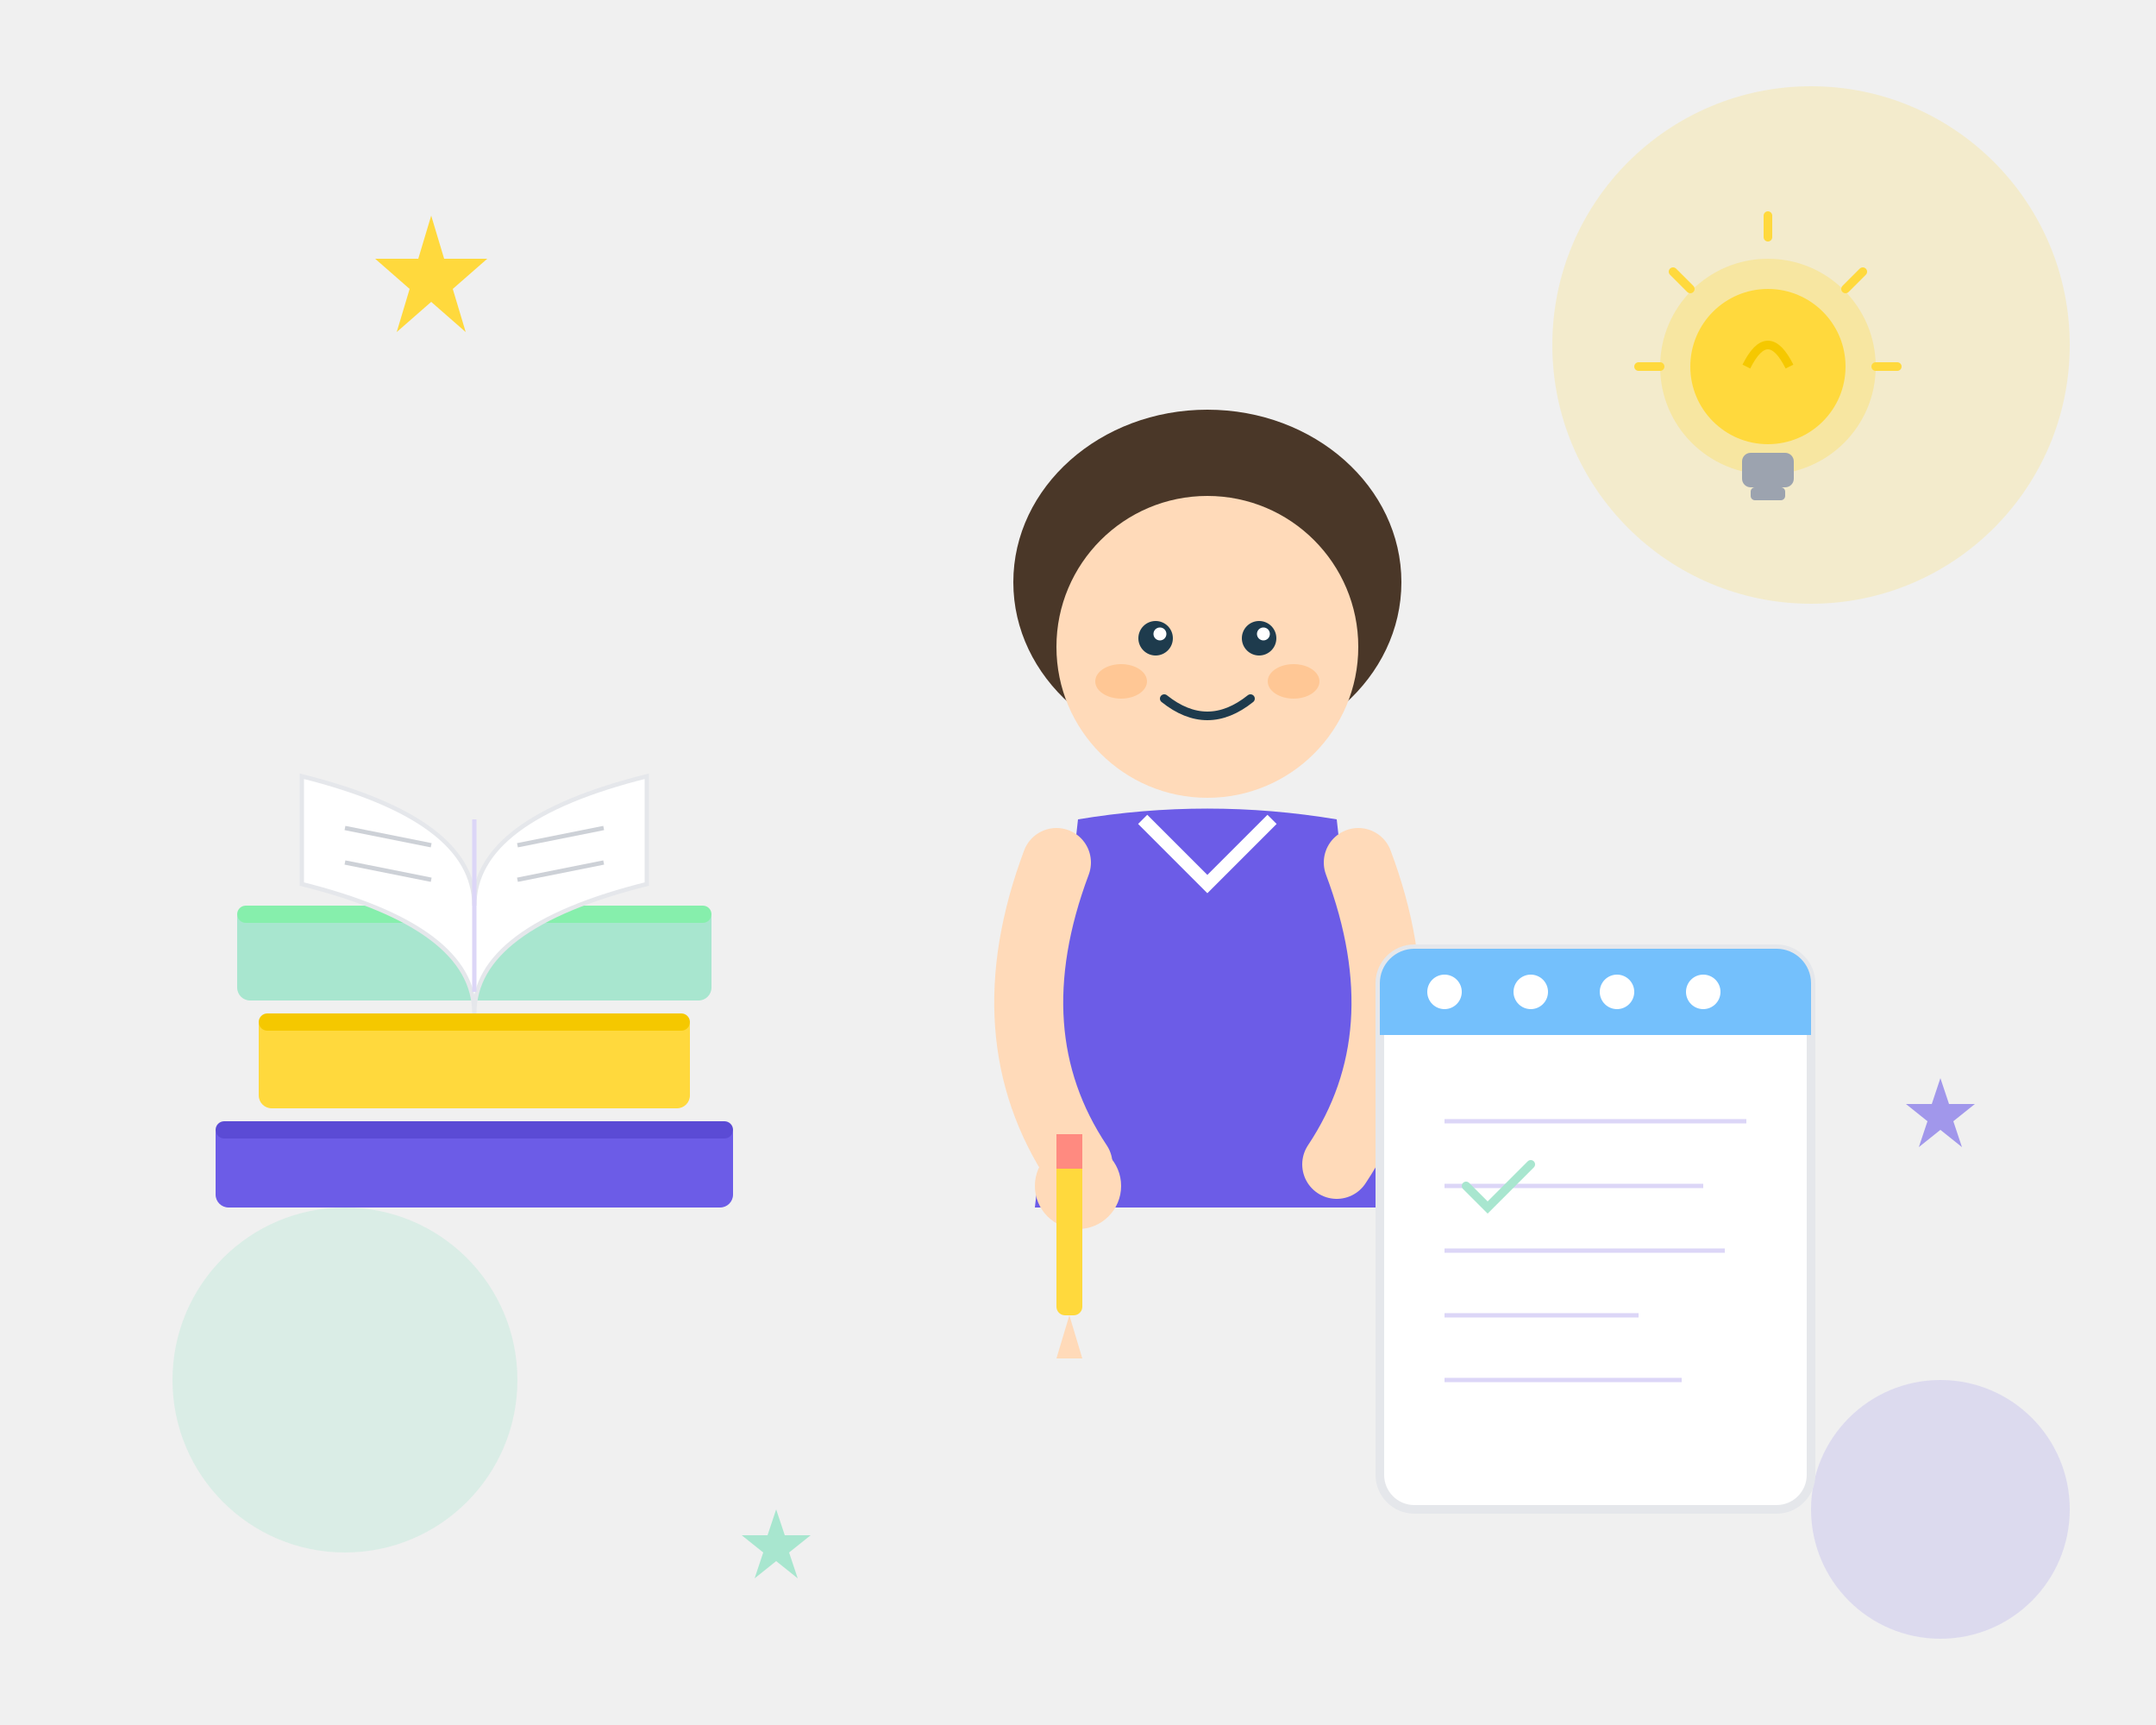
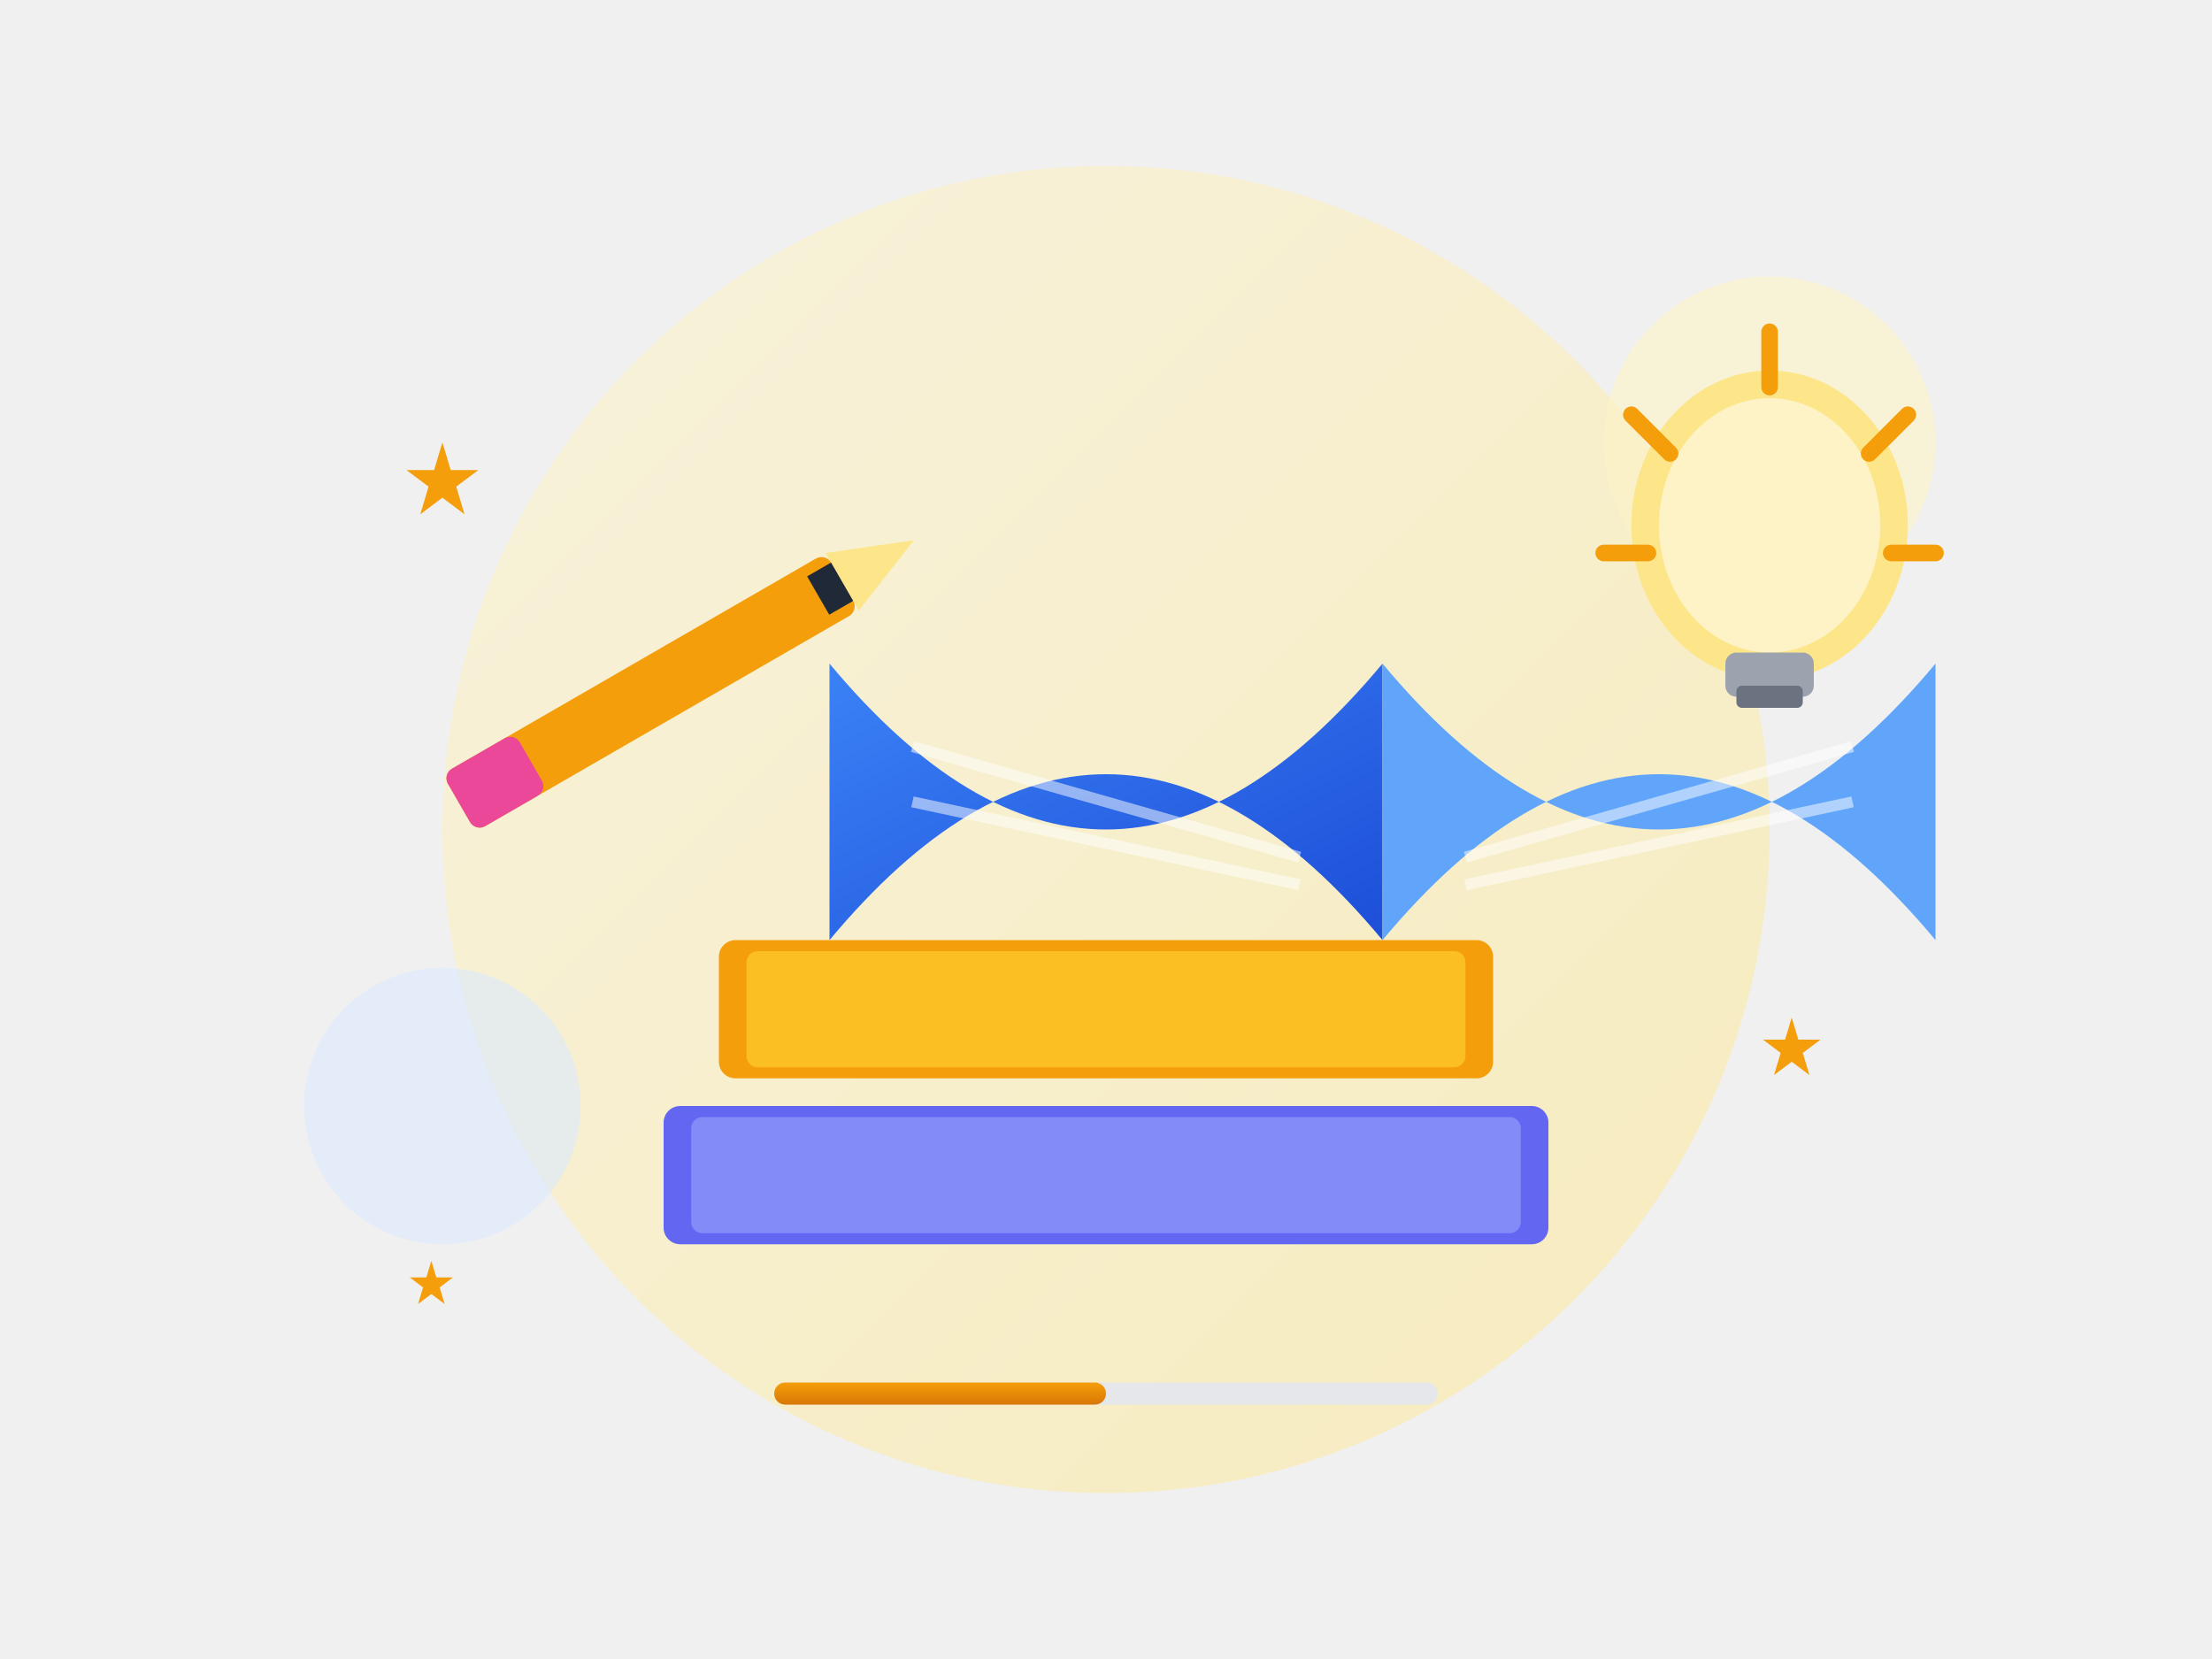
- <svg xmlns="http://www.w3.org/2000/svg" viewBox="0 0 500 400" fill="none">
-   <circle cx="420" cy="80" r="60" fill="#FFD93D" opacity="0.2" />
-   <circle cx="80" cy="320" r="40" fill="#A8E6CF" opacity="0.3" />
-   <circle cx="450" cy="350" r="30" fill="#6C5CE7" opacity="0.15" />
-   <g transform="translate(50, 180)">
-     <rect x="0" y="80" width="120" height="20" rx="3" fill="#6C5CE7" />
-     <rect x="0" y="80" width="120" height="4" rx="2" fill="#5B4BD5" />
-     <rect x="10" y="55" width="100" height="22" rx="3" fill="#FFD93D" />
-     <rect x="10" y="55" width="100" height="4" rx="2" fill="#F5C800" />
-     <rect x="5" y="30" width="110" height="22" rx="3" fill="#A8E6CF" />
-     <rect x="5" y="30" width="110" height="4" rx="2" fill="#86EFAC" />
-     <path d="M20 0 Q60 10 60 30 L60 30 Q60 10 100 0 L100 25 Q60 35 60 55 Q60 35 20 25 Z" fill="white" stroke="#E5E7EB" stroke-width="1" />
-     <line x1="60" y1="10" x2="60" y2="50" stroke="#DCD6F7" stroke-width="1" />
-     <line x1="30" y1="12" x2="50" y2="16" stroke="#9CA3AF" stroke-width="1" opacity="0.5" />
-     <line x1="30" y1="20" x2="50" y2="24" stroke="#9CA3AF" stroke-width="1" opacity="0.5" />
-     <line x1="70" y1="16" x2="90" y2="12" stroke="#9CA3AF" stroke-width="1" opacity="0.5" />
-     <line x1="70" y1="24" x2="90" y2="20" stroke="#9CA3AF" stroke-width="1" opacity="0.5" />
+ <svg xmlns="http://www.w3.org/2000/svg" viewBox="0 0 400 300">
+   <defs>
+     <linearGradient id="grad1" x1="0%" y1="0%" x2="100%" y2="100%">
+       <stop offset="0%" style="stop-color:#FEF3C7;stop-opacity:1" />
+       <stop offset="100%" style="stop-color:#FDE68A;stop-opacity:1" />
+     </linearGradient>
+     <linearGradient id="grad2" x1="0%" y1="0%" x2="0%" y2="100%">
+       <stop offset="0%" style="stop-color:#F59E0B;stop-opacity:1" />
+       <stop offset="100%" style="stop-color:#D97706;stop-opacity:1" />
+     </linearGradient>
+     <linearGradient id="bookGrad" x1="0%" y1="0%" x2="100%" y2="100%">
+       <stop offset="0%" style="stop-color:#3B82F6;stop-opacity:1" />
+       <stop offset="100%" style="stop-color:#1D4ED8;stop-opacity:1" />
+     </linearGradient>
+   </defs>
+   <circle cx="200" cy="150" r="120" fill="url(#grad1)" opacity="0.5" />
+   <circle cx="320" cy="80" r="30" fill="#FEF3C7" opacity="0.6" />
+   <circle cx="80" cy="200" r="25" fill="#DBEAFE" opacity="0.6" />
+   <g transform="translate(120, 100)">
+     <rect x="0" y="100" width="160" height="25" rx="3" fill="#6366F1" />
+     <rect x="5" y="102" width="150" height="21" rx="2" fill="#818CF8" />
+     <rect x="10" y="70" width="140" height="25" rx="3" fill="#F59E0B" />
+     <rect x="15" y="72" width="130" height="21" rx="2" fill="#FBBF24" />
+     <g transform="translate(30, 20)">
+       <path d="M0,50 Q50,-10 100,50 L100,0 Q50,60 0,0 Z" fill="url(#bookGrad)" />
+       <path d="M100,50 Q150,-10 200,50 L200,0 Q150,60 100,0 Z" fill="#60A5FA" />
+       <line x1="15" y1="15" x2="85" y2="35" stroke="white" stroke-width="2" opacity="0.5" />
+       <line x1="15" y1="25" x2="85" y2="40" stroke="white" stroke-width="2" opacity="0.5" />
+       <line x1="115" y1="35" x2="185" y2="15" stroke="white" stroke-width="2" opacity="0.5" />
+       <line x1="115" y1="40" x2="185" y2="25" stroke="white" stroke-width="2" opacity="0.5" />
+     </g>
  </g>
-   <g transform="translate(220, 100)">
-     <ellipse cx="60" cy="35" rx="45" ry="40" fill="#4A3728" />
-     <ellipse cx="60" cy="50" rx="35" ry="35" fill="#FFDAB9" />
-     <circle cx="48" cy="48" r="4" fill="#1E3B4D" />
-     <circle cx="72" cy="48" r="4" fill="#1E3B4D" />
-     <circle cx="49" cy="47" r="1.5" fill="white" />
-     <circle cx="73" cy="47" r="1.5" fill="white" />
-     <path d="M50 62 Q60 70 70 62" stroke="#1E3B4D" stroke-width="2" fill="none" stroke-linecap="round" />
-     <ellipse cx="40" cy="58" rx="6" ry="4" fill="#FFAB5E" opacity="0.4" />
-     <ellipse cx="80" cy="58" rx="6" ry="4" fill="#FFAB5E" opacity="0.4" />
-     <path d="M30 90 Q60 85 90 90 L100 180 L20 180 Z" fill="#6C5CE7" />
-     <path d="M45 90 L60 105 L75 90" stroke="white" stroke-width="3" fill="none" />
-     <path d="M25 100 Q10 140 30 170" stroke="#FFDAB9" stroke-width="16" fill="none" stroke-linecap="round" />
-     <path d="M95 100 Q110 140 90 170" stroke="#FFDAB9" stroke-width="16" fill="none" stroke-linecap="round" />
-     <circle cx="30" cy="175" r="10" fill="#FFDAB9" />
-     <rect x="25" y="165" width="6" height="40" rx="2" fill="#FFD93D" />
-     <polygon points="28,205 25,215 31,215" fill="#FFDAB9" />
-     <rect x="25" y="163" width="6" height="8" fill="#FF8A80" />
+   <g transform="translate(290, 60)">
+     <ellipse cx="30" cy="35" rx="25" ry="28" fill="#FDE68A" />
+     <ellipse cx="30" cy="35" rx="20" ry="23" fill="#FEF3C7" />
+     <rect x="22" y="58" width="16" height="8" rx="2" fill="#9CA3AF" />
+     <rect x="24" y="64" width="12" height="4" rx="1" fill="#6B7280" />
+     <line x1="30" y1="0" x2="30" y2="10" stroke="#F59E0B" stroke-width="3" stroke-linecap="round" />
+     <line x1="5" y1="15" x2="12" y2="22" stroke="#F59E0B" stroke-width="3" stroke-linecap="round" />
+     <line x1="55" y1="15" x2="48" y2="22" stroke="#F59E0B" stroke-width="3" stroke-linecap="round" />
+     <line x1="0" y1="40" x2="8" y2="40" stroke="#F59E0B" stroke-width="3" stroke-linecap="round" />
+     <line x1="60" y1="40" x2="52" y2="40" stroke="#F59E0B" stroke-width="3" stroke-linecap="round" />
  </g>
-   <g transform="translate(320, 220)">
-     <rect x="0" y="0" width="100" height="130" rx="8" fill="white" stroke="#E5E7EB" stroke-width="2" />
-     <rect x="0" y="0" width="100" height="20" rx="8" fill="#74C0FC" />
-     <rect x="0" y="12" width="100" height="8" fill="#74C0FC" />
-     <circle cx="15" cy="10" r="4" fill="white" />
-     <circle cx="35" cy="10" r="4" fill="white" />
-     <circle cx="55" cy="10" r="4" fill="white" />
-     <circle cx="75" cy="10" r="4" fill="white" />
-     <line x1="15" y1="40" x2="85" y2="40" stroke="#DCD6F7" stroke-width="1" />
-     <line x1="15" y1="55" x2="75" y2="55" stroke="#DCD6F7" stroke-width="1" />
-     <line x1="15" y1="70" x2="80" y2="70" stroke="#DCD6F7" stroke-width="1" />
-     <line x1="15" y1="85" x2="60" y2="85" stroke="#DCD6F7" stroke-width="1" />
-     <line x1="15" y1="100" x2="70" y2="100" stroke="#DCD6F7" stroke-width="1" />
-     <path d="M20 55 L25 60 L35 50" stroke="#A8E6CF" stroke-width="2" fill="none" stroke-linecap="round" />
+   <g transform="translate(80, 140) rotate(-30)">
+     <rect x="0" y="0" width="80" height="12" rx="2" fill="#F59E0B" />
+     <polygon points="80,0 95,6 80,12" fill="#FDE68A" />
+     <rect x="0" y="0" width="15" height="12" rx="2" fill="#EC4899" />
+     <rect x="75" y="2" width="5" height="8" fill="#1F2937" />
  </g>
-   <g transform="translate(380, 50)">
-     <circle cx="30" cy="35" r="25" fill="#FFD93D" opacity="0.3" />
-     <circle cx="30" cy="35" r="18" fill="#FFD93D" />
-     <rect x="24" y="55" width="12" height="8" rx="2" fill="#9CA3AF" />
-     <rect x="26" y="63" width="8" height="3" rx="1" fill="#9CA3AF" />
-     <path d="M25 35 Q30 25 35 35" stroke="#F5C800" stroke-width="2" fill="none" />
-     <line x1="30" y1="5" x2="30" y2="0" stroke="#FFD93D" stroke-width="2" stroke-linecap="round" />
-     <line x1="55" y1="35" x2="60" y2="35" stroke="#FFD93D" stroke-width="2" stroke-linecap="round" />
-     <line x1="5" y1="35" x2="0" y2="35" stroke="#FFD93D" stroke-width="2" stroke-linecap="round" />
-     <line x1="48" y1="17" x2="52" y2="13" stroke="#FFD93D" stroke-width="2" stroke-linecap="round" />
-     <line x1="12" y1="17" x2="8" y2="13" stroke="#FFD93D" stroke-width="2" stroke-linecap="round" />
+   <g fill="#F59E0B">
+     <polygon points="60,60 63,70 73,70 65,76 68,86 60,80 52,86 55,76 47,70 57,70" transform="scale(0.5) translate(100, 100)" />
+     <polygon points="60,60 63,70 73,70 65,76 68,86 60,80 52,86 55,76 47,70 57,70" transform="scale(0.4) translate(750, 400)" />
+     <polygon points="60,60 63,70 73,70 65,76 68,86 60,80 52,86 55,76 47,70 57,70" transform="scale(0.3) translate(200, 700)" />
  </g>
-   <polygon points="100,50 103,60 113,60 105,67 108,77 100,70 92,77 95,67 87,60 97,60" fill="#FFD93D" />
-   <polygon points="450,250 452,256 458,256 453,260 455,266 450,262 445,266 447,260 442,256 448,256" fill="#6C5CE7" opacity="0.6" />
-   <polygon points="180,350 182,356 188,356 183,360 185,366 180,362 175,366 177,360 172,356 178,356" fill="#A8E6CF" />
+   <rect x="140" y="250" width="120" height="4" rx="2" fill="#E5E7EB" />
+   <rect x="140" y="250" width="60" height="4" rx="2" fill="url(#grad2)" />
</svg>
